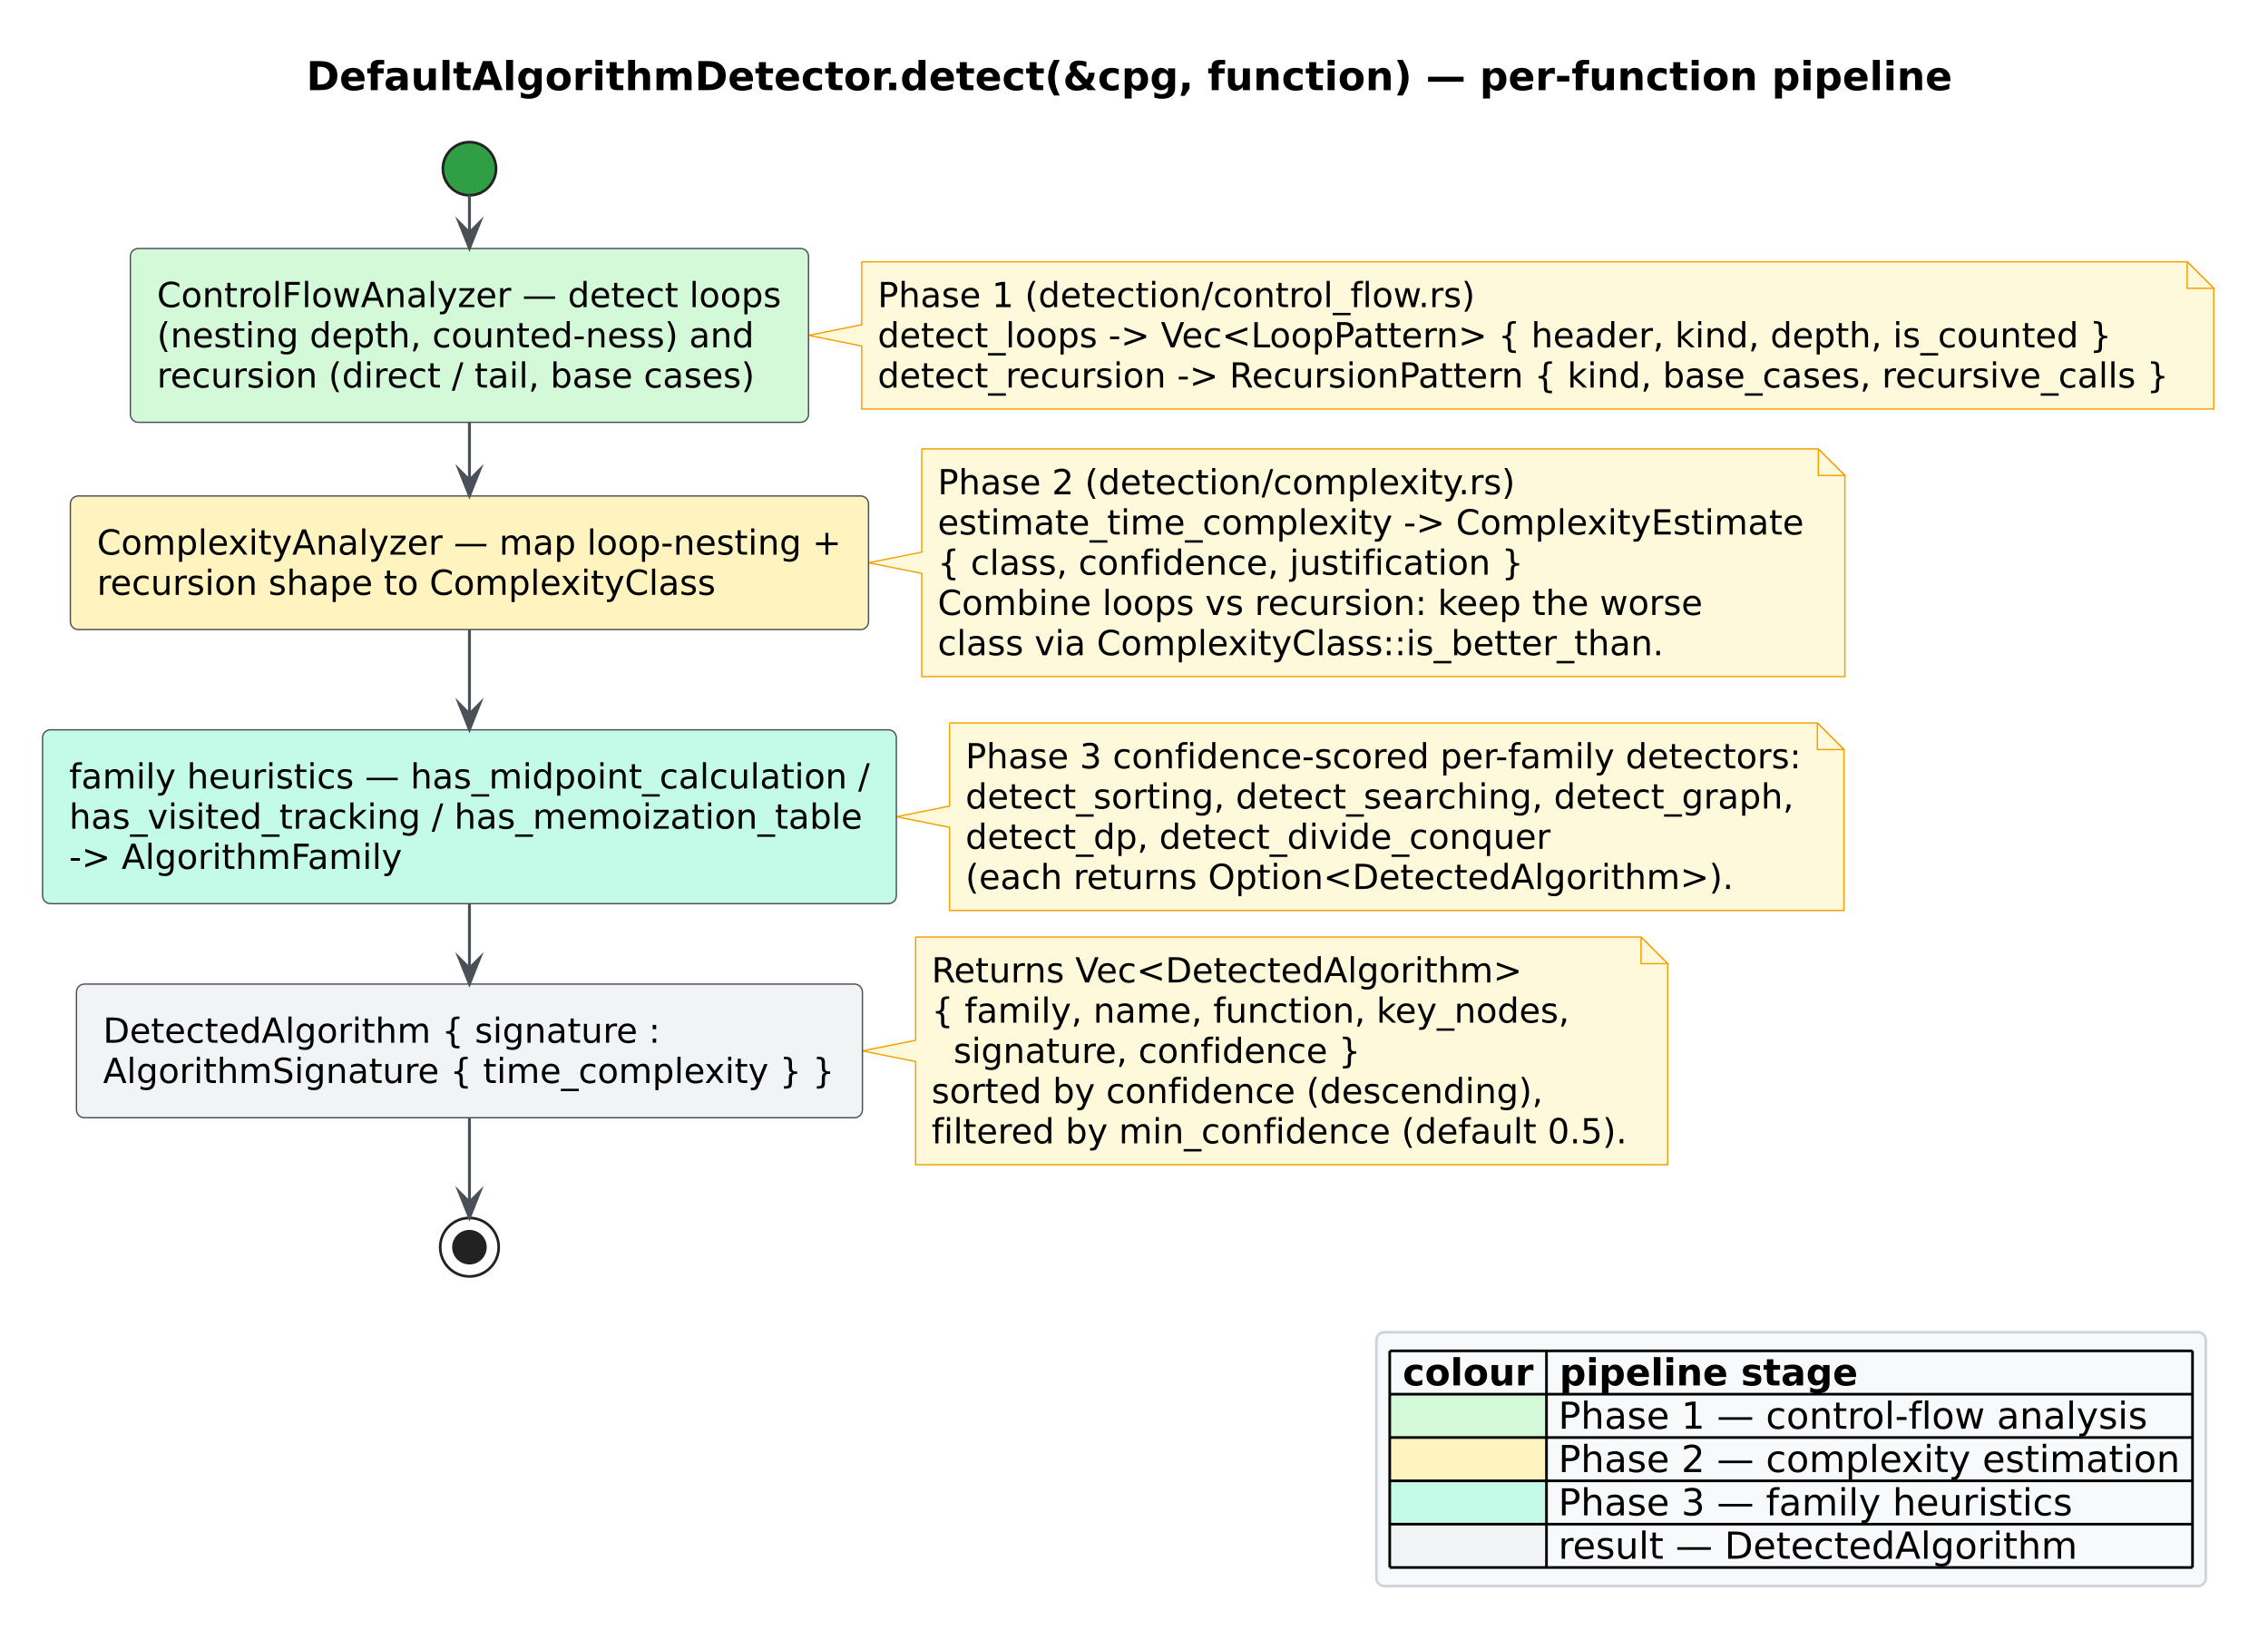
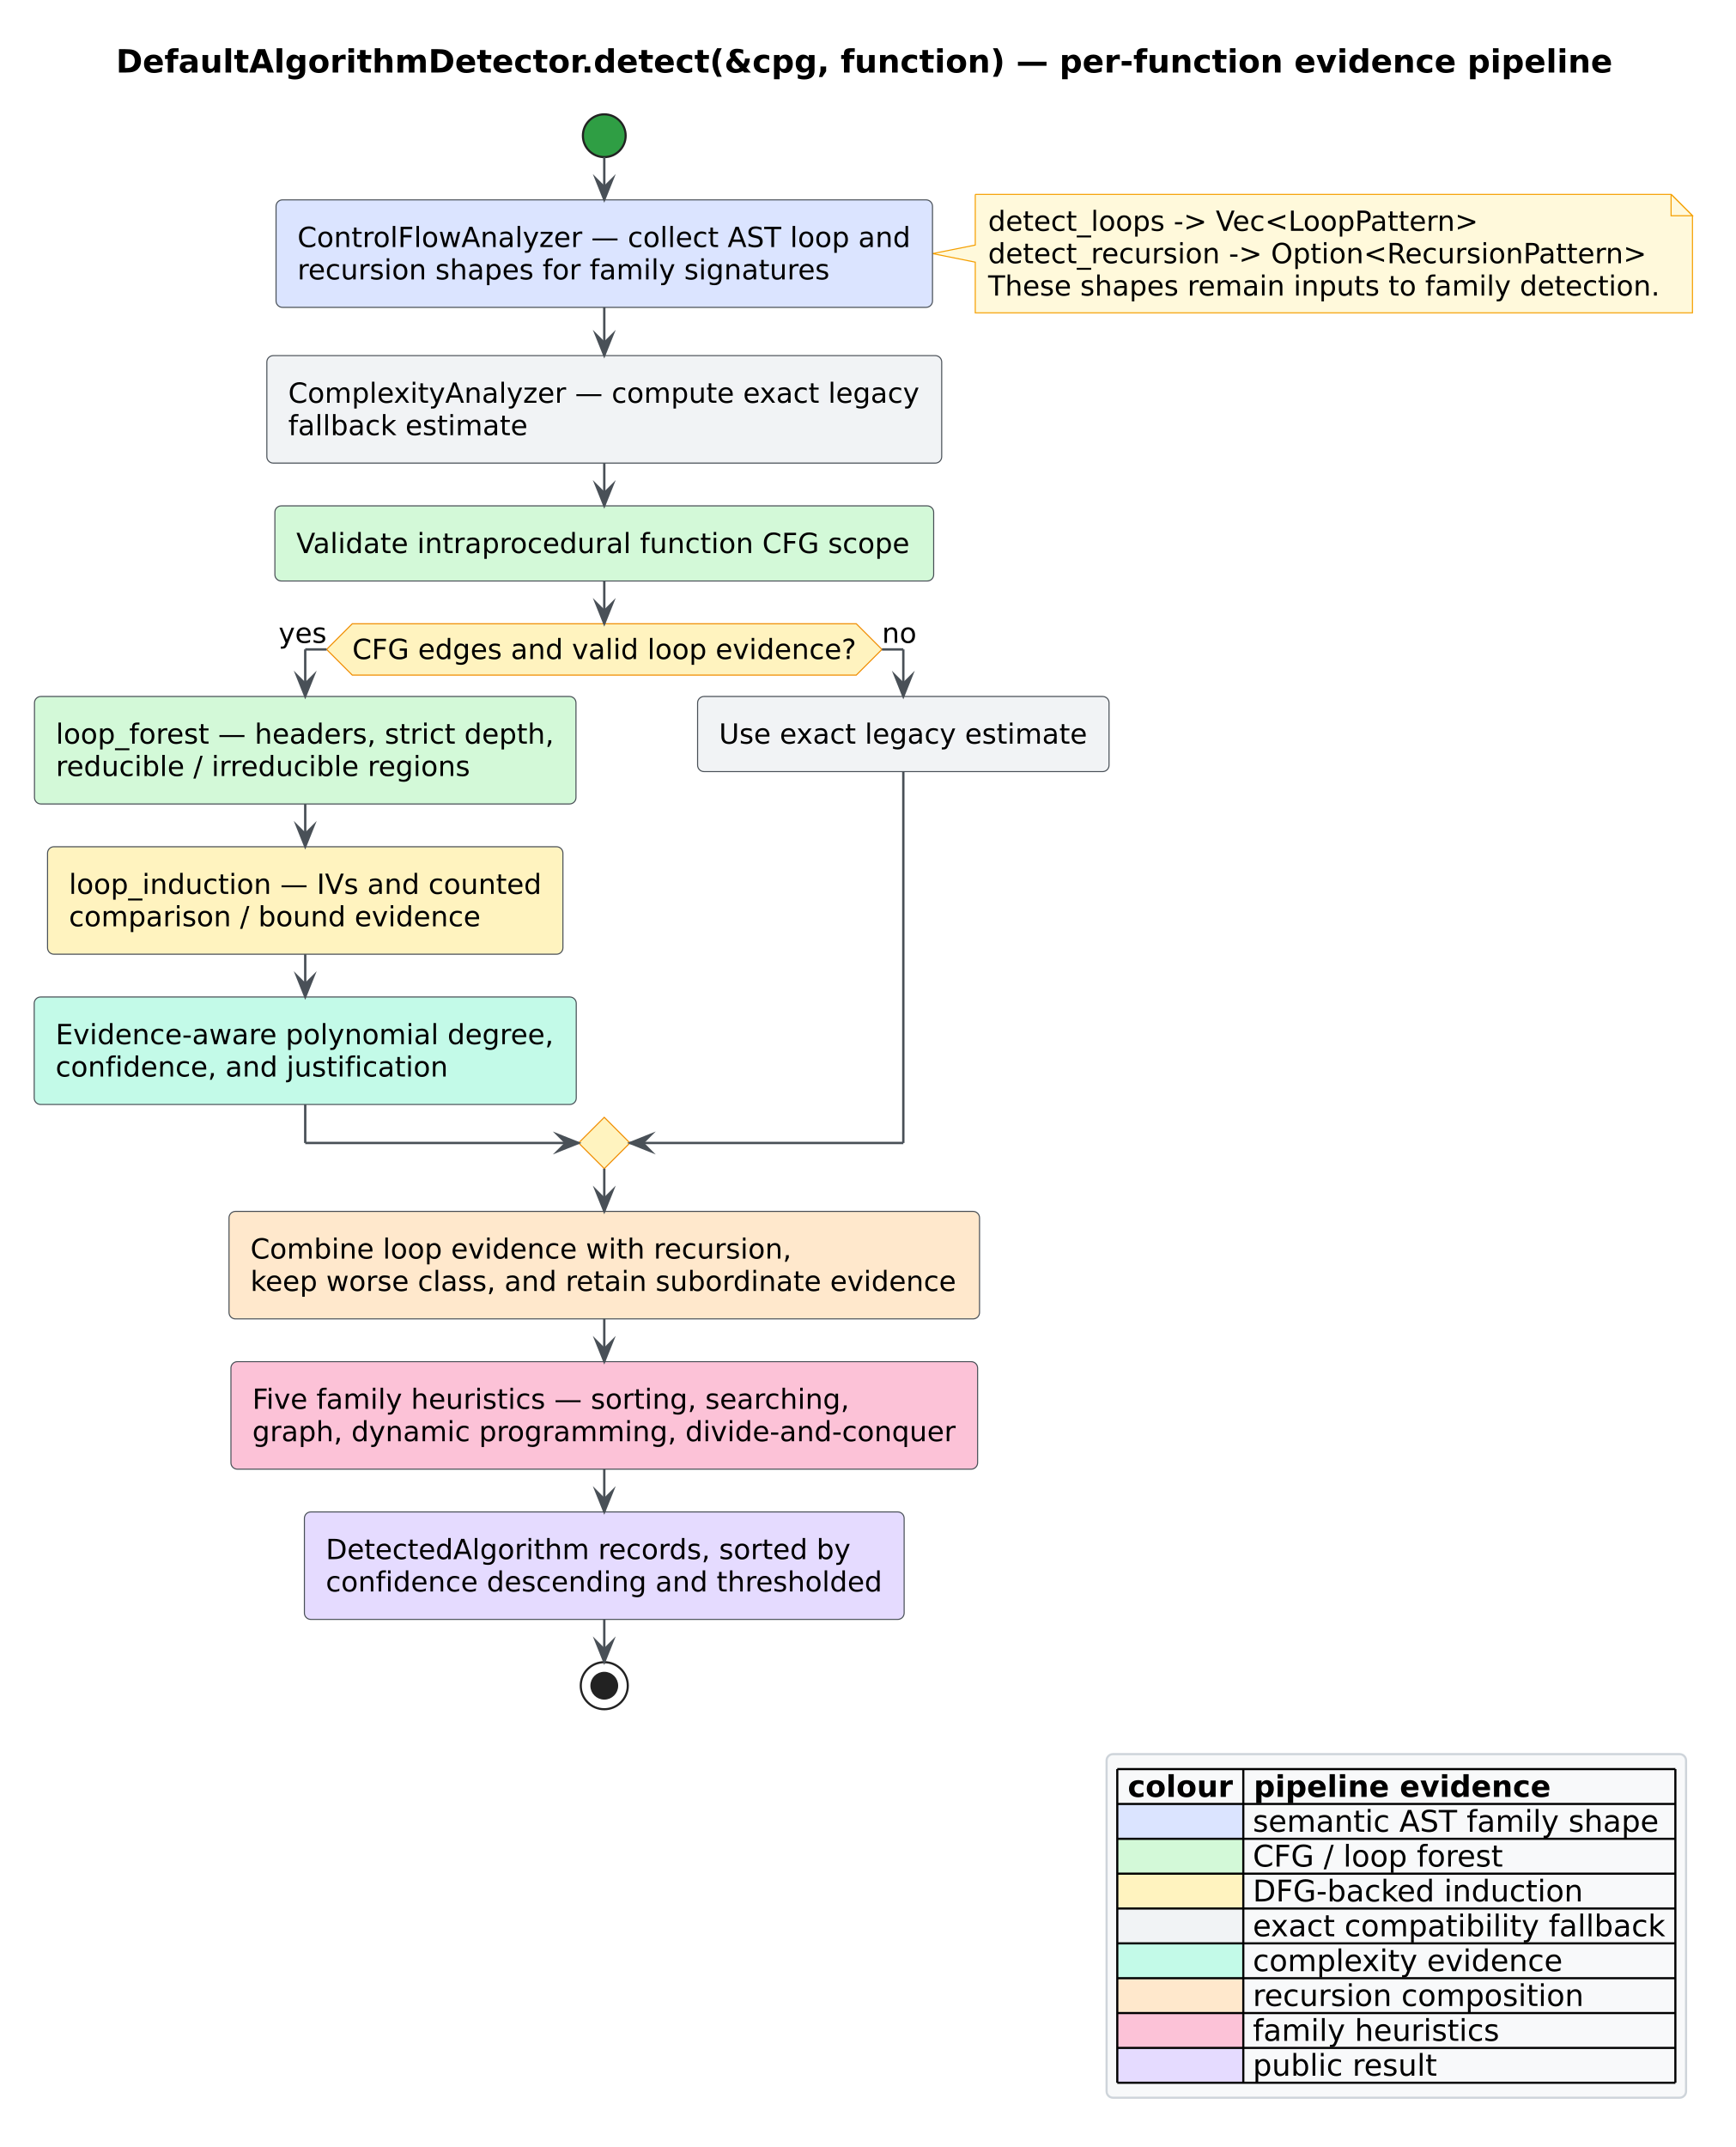
- <svg xmlns="http://www.w3.org/2000/svg" contentStyleType="text/css" data-diagram-type="ACTIVITY" height="620px" preserveAspectRatio="none" style="width:853px;height:620px;background:#FFFFFF;" version="1.1" viewBox="0 0 853 620" width="853px" zoomAndPan="magnify">
+ <svg xmlns="http://www.w3.org/2000/svg" contentStyleType="text/css" data-diagram-type="ACTIVITY" height="1004px" preserveAspectRatio="none" style="width:812px;height:1004px;background:#FFFFFF;" version="1.1" viewBox="0 0 812 1004" width="812px" zoomAndPan="magnify">
  <defs />
  <g>
    <g class="title" data-source-line="2">
-       <text fill="#000000" font-family="'DejaVu Sans'" font-size="15" font-weight="700" lengthAdjust="spacing" textLength="621.167" x="115.219" y="33.923">DefaultAlgorithmDetector.detect(&amp;cpg, function) — per-function pipeline</text>
+       <text fill="#000000" font-family="'DejaVu Sans'" font-size="15" font-weight="700" lengthAdjust="spacing" textLength="702.136" x="54.268" y="33.923">DefaultAlgorithmDetector.detect(&amp;cpg, function) — per-function evidence pipeline</text>
    </g>
-     <ellipse cx="176.56" cy="63.461" fill="#2F9E44" rx="10" ry="10" style="stroke:#222222;stroke-width:1;" />
-     <path d="M324.087,98.461 L324.087,122.16 L304.087,126.16 L324.087,130.16 L324.087,153.859 A0,0 0 0 0 324.087,153.859 L832.606,153.859 A0,0 0 0 0 832.606,153.859 L832.606,108.461 L822.606,98.461 L324.087,98.461 A0,0 0 0 0 324.087,98.461" fill="#FFF9DB" style="stroke:#F59F00;stroke-width:0.5;" />
-     <path d="M822.606,98.461 L822.606,108.461 L832.606,108.461 L822.606,98.461" fill="#FFF9DB" style="stroke:#F59F00;stroke-width:0.5;" />
-     <text fill="#000000" font-family="'DejaVu Sans'" font-size="13" lengthAdjust="spacing" textLength="226.142" x="330.087" y="115.528">Phase 1 (detection/control_flow.rs)</text>
-     <text fill="#000000" font-family="'DejaVu Sans'" font-size="13" lengthAdjust="spacing" textLength="482.631" x="330.087" y="130.661">detect_loops   -&gt; Vec&lt;LoopPattern&gt;   { header, kind, depth, is_counted }</text>
-     <text fill="#000000" font-family="'DejaVu Sans'" font-size="13" lengthAdjust="spacing" textLength="487.519" x="330.087" y="145.793">detect_recursion -&gt; RecursionPattern { kind, base_cases, recursive_calls }</text>
-     <rect fill="#D3F9D8" height="65.398" rx="3" ry="3" style="stroke:#495057;stroke-width:0.5;" width="255.054" x="49.033" y="93.461" />
-     <text fill="#000000" font-family="'DejaVu Sans'" font-size="13" lengthAdjust="spacing" textLength="235.054" x="59.033" y="115.528">ControlFlowAnalyzer — detect loops</text>
-     <text fill="#000000" font-family="'DejaVu Sans'" font-size="13" lengthAdjust="spacing" textLength="224.58" x="59.033" y="130.661">(nesting depth, counted-ness) and</text>
-     <text fill="#000000" font-family="'DejaVu Sans'" font-size="13" lengthAdjust="spacing" textLength="225.355" x="59.033" y="145.793">recursion (direct / tail, base cases)</text>
-     <path d="M346.659,168.859 L346.659,207.691 L326.659,211.691 L346.659,215.691 L346.659,254.523 A0,0 0 0 0 346.659,254.523 L693.878,254.523 A0,0 0 0 0 693.878,254.523 L693.878,178.859 L683.878,168.859 L346.659,168.859 A0,0 0 0 0 346.659,168.859" fill="#FFF9DB" style="stroke:#F59F00;stroke-width:0.5;" />
-     <path d="M683.878,168.859 L683.878,178.859 L693.878,178.859 L683.878,168.859" fill="#FFF9DB" style="stroke:#F59F00;stroke-width:0.5;" />
-     <text fill="#000000" font-family="'DejaVu Sans'" font-size="13" lengthAdjust="spacing" textLength="219.242" x="352.659" y="185.926">Phase 2 (detection/complexity.rs)</text>
-     <text fill="#000000" font-family="'DejaVu Sans'" font-size="13" lengthAdjust="spacing" textLength="326.219" x="352.659" y="201.059">estimate_time_complexity -&gt; ComplexityEstimate</text>
-     <text fill="#000000" font-family="'DejaVu Sans'" font-size="13" lengthAdjust="spacing" textLength="220.308" x="352.659" y="216.192">{ class, confidence, justification }</text>
-     <text fill="#000000" font-family="'DejaVu Sans'" font-size="13" lengthAdjust="spacing" textLength="288.444" x="352.659" y="231.325">Combine loops vs recursion: keep the worse</text>
-     <text fill="#000000" font-family="'DejaVu Sans'" font-size="13" lengthAdjust="spacing" textLength="273.267" x="352.659" y="246.458">class via ComplexityClass::is_better_than.</text>
-     <rect fill="#FFF3BF" height="50.266" rx="3" ry="3" style="stroke:#495057;stroke-width:0.5;" width="300.198" x="26.461" y="186.559" />
-     <text fill="#000000" font-family="'DejaVu Sans'" font-size="13" lengthAdjust="spacing" textLength="280.198" x="36.461" y="208.625">ComplexityAnalyzer — map loop-nesting +</text>
-     <text fill="#000000" font-family="'DejaVu Sans'" font-size="13" lengthAdjust="spacing" textLength="233.181" x="36.461" y="223.758">recursion shape to ComplexityClass</text>
-     <path d="M357.12,271.957 L357.12,303.223 L337.12,307.223 L357.12,311.223 L357.12,342.488 A0,0 0 0 0 357.12,342.488 L693.51,342.488 A0,0 0 0 0 693.51,342.488 L693.51,281.957 L683.51,271.957 L357.12,271.957 A0,0 0 0 0 357.12,271.957" fill="#FFF9DB" style="stroke:#F59F00;stroke-width:0.5;" />
-     <path d="M683.51,271.957 L683.51,281.957 L693.51,281.957 L683.51,271.957" fill="#FFF9DB" style="stroke:#F59F00;stroke-width:0.5;" />
-     <text fill="#000000" font-family="'DejaVu Sans'" font-size="13" lengthAdjust="spacing" textLength="315.39" x="363.12" y="289.024">Phase 3 confidence-scored per-family detectors:</text>
-     <text fill="#000000" font-family="'DejaVu Sans'" font-size="13" lengthAdjust="spacing" textLength="311.829" x="363.12" y="304.157">detect_sorting, detect_searching, detect_graph,</text>
-     <text fill="#000000" font-family="'DejaVu Sans'" font-size="13" lengthAdjust="spacing" textLength="220.042" x="363.12" y="319.29">detect_dp, detect_divide_conquer</text>
-     <text fill="#000000" font-family="'DejaVu Sans'" font-size="13" lengthAdjust="spacing" textLength="289.364" x="363.12" y="334.422">(each returns Option&lt;DetectedAlgorithm&gt;).</text>
-     <rect fill="#C3FAE8" height="65.398" rx="3" ry="3" style="stroke:#495057;stroke-width:0.5;" width="321.12" x="16" y="274.523" />
-     <text fill="#000000" font-family="'DejaVu Sans'" font-size="13" lengthAdjust="spacing" textLength="301.12" x="26" y="296.59">family heuristics — has_midpoint_calculation /</text>
-     <text fill="#000000" font-family="'DejaVu Sans'" font-size="13" lengthAdjust="spacing" textLength="298.334" x="26" y="311.723">has_visited_tracking / has_memoization_table</text>
-     <text fill="#000000" font-family="'DejaVu Sans'" font-size="13" lengthAdjust="spacing" textLength="126.407" x="26" y="326.856">-&gt; AlgorithmFamily</text>
-     <path d="M344.361,352.488 L344.361,391.32 L324.361,395.32 L344.361,399.32 L344.361,438.152 A0,0 0 0 0 344.361,438.152 L627.196,438.152 A0,0 0 0 0 627.196,438.152 L627.196,362.488 L617.196,352.488 L344.361,352.488 A0,0 0 0 0 344.361,352.488" fill="#FFF9DB" style="stroke:#F59F00;stroke-width:0.5;" />
-     <path d="M617.196,352.488 L617.196,362.488 L627.196,362.488 L617.196,352.488" fill="#FFF9DB" style="stroke:#F59F00;stroke-width:0.5;" />
-     <text fill="#000000" font-family="'DejaVu Sans'" font-size="13" lengthAdjust="spacing" textLength="223.945" x="350.361" y="369.555">Returns Vec&lt;DetectedAlgorithm&gt;</text>
-     <text fill="#000000" font-family="'DejaVu Sans'" font-size="13" lengthAdjust="spacing" textLength="240.36" x="350.361" y="384.688">{ family, name, function, key_nodes,</text>
-     <text fill="#000000" font-family="'DejaVu Sans'" font-size="13" lengthAdjust="spacing" textLength="153.353" x="358.626" y="399.821">signature, confidence }</text>
-     <text fill="#000000" font-family="'DejaVu Sans'" font-size="13" lengthAdjust="spacing" textLength="229.963" x="350.361" y="414.954">sorted by confidence (descending),</text>
-     <text fill="#000000" font-family="'DejaVu Sans'" font-size="13" lengthAdjust="spacing" textLength="261.834" x="350.361" y="430.086">filtered by min_confidence (default 0.5).</text>
-     <rect fill="#F1F3F5" height="50.266" rx="3" ry="3" style="stroke:#495057;stroke-width:0.5;" width="295.603" x="28.759" y="370.188" />
-     <text fill="#000000" font-family="'DejaVu Sans'" font-size="13" lengthAdjust="spacing" textLength="209.834" x="38.759" y="392.254">DetectedAlgorithm { signature :</text>
-     <text fill="#000000" font-family="'DejaVu Sans'" font-size="13" lengthAdjust="spacing" textLength="275.603" x="38.759" y="407.387">AlgorithmSignature { time_complexity } }</text>
-     <ellipse cx="176.56" cy="469.152" fill="none" rx="11" ry="11" style="stroke:#222222;stroke-width:1;" />
-     <ellipse cx="176.56" cy="469.152" fill="#222222" rx="6" ry="6" style="stroke:#222222;stroke-width:1;" />
-     <line style="stroke:#495057;stroke-width:1.1;" x1="176.56" x2="176.56" y1="73.461" y2="93.461" />
-     <polygon fill="#495057" points="172.56,83.461,176.56,93.461,180.56,83.461,176.56,87.461" style="stroke:#495057;stroke-width:1;stroke-linejoin:miter;stroke-miterlimit:10;" />
-     <line style="stroke:#495057;stroke-width:1.1;" x1="176.56" x2="176.56" y1="158.859" y2="186.559" />
-     <polygon fill="#495057" points="172.56,176.559,176.56,186.559,180.56,176.559,176.56,180.559" style="stroke:#495057;stroke-width:1;stroke-linejoin:miter;stroke-miterlimit:10;" />
-     <line style="stroke:#495057;stroke-width:1.1;" x1="176.56" x2="176.56" y1="236.824" y2="274.523" />
-     <polygon fill="#495057" points="172.56,264.523,176.56,274.523,180.56,264.523,176.56,268.523" style="stroke:#495057;stroke-width:1;stroke-linejoin:miter;stroke-miterlimit:10;" />
-     <line style="stroke:#495057;stroke-width:1.1;" x1="176.56" x2="176.56" y1="339.922" y2="370.188" />
-     <polygon fill="#495057" points="172.56,360.188,176.56,370.188,180.56,360.188,176.56,364.188" style="stroke:#495057;stroke-width:1;stroke-linejoin:miter;stroke-miterlimit:10;" />
-     <line style="stroke:#495057;stroke-width:1.1;" x1="176.56" x2="176.56" y1="420.453" y2="458.152" />
-     <polygon fill="#495057" points="172.56,448.152,176.56,458.152,180.56,448.152,176.56,452.152" style="stroke:#495057;stroke-width:1;stroke-linejoin:miter;stroke-miterlimit:10;" />
-     <g class="legend" data-source-line="40">
-       <rect fill="#F8F9FA" height="95.484" rx="3" ry="3" style="stroke:#CED4DA;stroke-width:1;" width="311.923" x="517.683" y="501.152" />
-       <text fill="#000000" font-family="'DejaVu Sans'" font-size="14" font-weight="700" lengthAdjust="spacing" textLength="49.205" x="527.557" y="521.148">colour</text>
-       <text fill="#000000" font-family="'DejaVu Sans'" font-size="14" font-weight="700" lengthAdjust="spacing" textLength="112.26" x="586.51" y="521.148">pipeline stage</text>
-       <rect fill="#D3F9D8" height="16.297" style="stroke:none;stroke-width:1;" width="58.953" x="522.683" y="524.449" />
-       <text fill="#000000" font-family="'DejaVu Sans'" font-size="14" lengthAdjust="spacing" textLength="4.45" x="522.683" y="537.444"> </text>
-       <text fill="#000000" font-family="'DejaVu Sans'" font-size="14" lengthAdjust="spacing" textLength="221.915" x="586.086" y="537.444">Phase 1 — control-flow analysis</text>
-       <rect fill="#FFF3BF" height="16.297" style="stroke:none;stroke-width:1;" width="58.953" x="522.683" y="540.746" />
-       <text fill="#000000" font-family="'DejaVu Sans'" font-size="14" lengthAdjust="spacing" textLength="4.45" x="522.683" y="553.741"> </text>
-       <text fill="#000000" font-family="'DejaVu Sans'" font-size="14" lengthAdjust="spacing" textLength="234.069" x="586.086" y="553.741">Phase 2 — complexity estimation</text>
-       <rect fill="#C3FAE8" height="16.297" style="stroke:none;stroke-width:1;" width="58.953" x="522.683" y="557.043" />
-       <text fill="#000000" font-family="'DejaVu Sans'" font-size="14" lengthAdjust="spacing" textLength="4.45" x="522.683" y="570.038"> </text>
-       <text fill="#000000" font-family="'DejaVu Sans'" font-size="14" lengthAdjust="spacing" textLength="193.389" x="586.086" y="570.038">Phase 3 — family heuristics</text>
-       <rect fill="#F1F3F5" height="16.297" style="stroke:none;stroke-width:1;" width="58.953" x="522.683" y="573.34" />
-       <text fill="#000000" font-family="'DejaVu Sans'" font-size="14" lengthAdjust="spacing" textLength="4.45" x="522.683" y="586.335"> </text>
-       <text fill="#000000" font-family="'DejaVu Sans'" font-size="14" lengthAdjust="spacing" textLength="195.562" x="586.086" y="586.335">result — DetectedAlgorithm</text>
-       <line style="stroke:#000000;stroke-width:1;" x1="522.683" x2="824.606" y1="508.152" y2="508.152" />
-       <line style="stroke:#000000;stroke-width:1;" x1="522.683" x2="824.606" y1="524.449" y2="524.449" />
-       <line style="stroke:#000000;stroke-width:1;" x1="522.683" x2="824.606" y1="540.746" y2="540.746" />
-       <line style="stroke:#000000;stroke-width:1;" x1="522.683" x2="824.606" y1="557.043" y2="557.043" />
-       <line style="stroke:#000000;stroke-width:1;" x1="522.683" x2="824.606" y1="573.34" y2="573.34" />
-       <line style="stroke:#000000;stroke-width:1;" x1="522.683" x2="824.606" y1="589.637" y2="589.637" />
-       <line style="stroke:#000000;stroke-width:1;" x1="522.683" x2="522.683" y1="508.152" y2="589.637" />
-       <line style="stroke:#000000;stroke-width:1;" x1="581.636" x2="581.636" y1="508.152" y2="589.637" />
-       <line style="stroke:#000000;stroke-width:1;" x1="824.606" x2="824.606" y1="508.152" y2="589.637" />
+     <ellipse cx="282.657" cy="63.461" fill="#2F9E44" rx="10" ry="10" style="stroke:#222222;stroke-width:1;" />
+     <path d="M456.19,90.894 L456.19,114.594 L436.19,118.594 L456.19,122.594 L456.19,146.293 A0,0 0 0 0 456.19,146.293 L791.672,146.293 A0,0 0 0 0 791.672,146.293 L791.672,100.894 L781.672,90.894 L456.19,90.894 A0,0 0 0 0 456.19,90.894" fill="#FFF9DB" style="stroke:#F59F00;stroke-width:0.5;" />
+     <path d="M781.672,90.894 L781.672,100.894 L791.672,100.894 L781.672,90.894" fill="#FFF9DB" style="stroke:#F59F00;stroke-width:0.5;" />
+     <text fill="#000000" font-family="'DejaVu Sans'" font-size="13" lengthAdjust="spacing" textLength="231.29" x="462.19" y="107.961">detect_loops -&gt; Vec&lt;LoopPattern&gt;</text>
+     <text fill="#000000" font-family="'DejaVu Sans'" font-size="13" lengthAdjust="spacing" textLength="309.683" x="462.19" y="123.094">detect_recursion -&gt; Option&lt;RecursionPattern&gt;</text>
+     <text fill="#000000" font-family="'DejaVu Sans'" font-size="13" lengthAdjust="spacing" textLength="314.482" x="462.19" y="138.227">These shapes remain inputs to family detection.</text>
+     <rect fill="#DBE4FF" height="50.266" rx="3" ry="3" style="stroke:#495057;stroke-width:0.5;" width="307.066" x="129.124" y="93.461" />
+     <text fill="#000000" font-family="'DejaVu Sans'" font-size="13" lengthAdjust="spacing" textLength="287.066" x="139.124" y="115.528">ControlFlowAnalyzer — collect AST loop and</text>
+     <text fill="#000000" font-family="'DejaVu Sans'" font-size="13" lengthAdjust="spacing" textLength="249.476" x="139.124" y="130.661">recursion shapes for family signatures</text>
+     <rect fill="#F1F3F5" height="50.266" rx="3" ry="3" style="stroke:#495057;stroke-width:0.5;" width="315.674" x="124.82" y="166.293" />
+     <text fill="#000000" font-family="'DejaVu Sans'" font-size="13" lengthAdjust="spacing" textLength="295.674" x="134.82" y="188.36">ComplexityAnalyzer — compute exact legacy</text>
+     <text fill="#000000" font-family="'DejaVu Sans'" font-size="13" lengthAdjust="spacing" textLength="111.998" x="134.82" y="203.493">fallback estimate</text>
+     <rect fill="#D3F9D8" height="35.133" rx="3" ry="3" style="stroke:#495057;stroke-width:0.5;" width="308.152" x="128.581" y="236.559" />
+     <text fill="#000000" font-family="'DejaVu Sans'" font-size="13" lengthAdjust="spacing" textLength="288.152" x="138.581" y="258.625">Validate intraprocedural function CFG scope</text>
+     <polygon fill="#FFF3BF" points="164.775,291.691,400.539,291.691,412.539,303.691,400.539,315.691,164.775,315.691,152.775,303.691,164.775,291.691" style="stroke:#F08C00;stroke-width:0.5;stroke-linejoin:miter;stroke-miterlimit:10;" />
+     <text fill="#000000" font-family="'DejaVu Sans'" font-size="13" lengthAdjust="spacing" textLength="235.765" x="164.775" y="308.192">CFG edges and valid loop evidence?</text>
+     <text fill="#000000" font-family="'DejaVu Sans'" font-size="13" lengthAdjust="spacing" textLength="22.464" x="130.31" y="300.625">yes</text>
+     <text fill="#000000" font-family="'DejaVu Sans'" font-size="13" lengthAdjust="spacing" textLength="16.193" x="412.539" y="300.625">no</text>
+     <rect fill="#D3F9D8" height="50.266" rx="3" ry="3" style="stroke:#495057;stroke-width:0.5;" width="253.289" x="16.13" y="325.691" />
+     <text fill="#000000" font-family="'DejaVu Sans'" font-size="13" lengthAdjust="spacing" textLength="233.289" x="26.13" y="347.758">loop_forest — headers, strict depth,</text>
+     <text fill="#000000" font-family="'DejaVu Sans'" font-size="13" lengthAdjust="spacing" textLength="194.816" x="26.13" y="362.891">reducible / irreducible regions</text>
+     <rect fill="#FFF3BF" height="50.266" rx="3" ry="3" style="stroke:#495057;stroke-width:0.5;" width="241.076" x="22.237" y="395.957" />
+     <text fill="#000000" font-family="'DejaVu Sans'" font-size="13" lengthAdjust="spacing" textLength="221.076" x="32.237" y="418.024">loop_induction — IVs and counted</text>
+     <text fill="#000000" font-family="'DejaVu Sans'" font-size="13" lengthAdjust="spacing" textLength="192.556" x="32.237" y="433.157">comparison / bound evidence</text>
+     <rect fill="#C3FAE8" height="50.266" rx="3" ry="3" style="stroke:#495057;stroke-width:0.5;" width="253.549" x="16" y="466.223" />
+     <text fill="#000000" font-family="'DejaVu Sans'" font-size="13" lengthAdjust="spacing" textLength="233.549" x="26" y="488.29">Evidence-aware polynomial degree,</text>
+     <text fill="#000000" font-family="'DejaVu Sans'" font-size="13" lengthAdjust="spacing" textLength="183.555" x="26" y="503.422">confidence, and justification</text>
+     <rect fill="#F1F3F5" height="35.133" rx="3" ry="3" style="stroke:#495057;stroke-width:0.5;" width="192.459" x="326.31" y="325.691" />
+     <text fill="#000000" font-family="'DejaVu Sans'" font-size="13" lengthAdjust="spacing" textLength="172.459" x="336.31" y="347.758">Use exact legacy estimate</text>
+     <polygon fill="#FFF3BF" points="282.657,522.488,294.657,534.488,282.657,546.488,270.657,534.488,282.657,522.488" style="stroke:#F08C00;stroke-width:0.5;stroke-linejoin:miter;stroke-miterlimit:10;" />
+     <rect fill="#FFE8CC" height="50.266" rx="3" ry="3" style="stroke:#495057;stroke-width:0.5;" width="351.056" x="107.129" y="566.488" />
+     <text fill="#000000" font-family="'DejaVu Sans'" font-size="13" lengthAdjust="spacing" textLength="253.398" x="117.129" y="588.555">Combine loop evidence with recursion,</text>
+     <text fill="#000000" font-family="'DejaVu Sans'" font-size="13" lengthAdjust="spacing" textLength="331.056" x="117.129" y="603.688">keep worse class, and retain subordinate evidence</text>
+     <rect fill="#FCC2D7" height="50.266" rx="3" ry="3" style="stroke:#495057;stroke-width:0.5;" width="349.266" x="108.024" y="636.754" />
+     <text fill="#000000" font-family="'DejaVu Sans'" font-size="13" lengthAdjust="spacing" textLength="280.509" x="118.024" y="658.821">Five family heuristics — sorting, searching,</text>
+     <text fill="#000000" font-family="'DejaVu Sans'" font-size="13" lengthAdjust="spacing" textLength="329.266" x="118.024" y="673.954">graph, dynamic programming, divide-and-conquer</text>
+     <rect fill="#E5DBFF" height="50.266" rx="3" ry="3" style="stroke:#495057;stroke-width:0.5;" width="280.54" x="142.387" y="707.019" />
+     <text fill="#000000" font-family="'DejaVu Sans'" font-size="13" lengthAdjust="spacing" textLength="245.972" x="152.387" y="729.086">DetectedAlgorithm records, sorted by</text>
+     <text fill="#000000" font-family="'DejaVu Sans'" font-size="13" lengthAdjust="spacing" textLength="260.54" x="152.387" y="744.219">confidence descending and thresholded</text>
+     <ellipse cx="282.657" cy="788.285" fill="none" rx="11" ry="11" style="stroke:#222222;stroke-width:1;" />
+     <ellipse cx="282.657" cy="788.285" fill="#222222" rx="6" ry="6" style="stroke:#222222;stroke-width:1;" />
+     <line style="stroke:#495057;stroke-width:1.1;" x1="282.657" x2="282.657" y1="73.461" y2="93.461" />
+     <polygon fill="#495057" points="278.657,83.461,282.657,93.461,286.657,83.461,282.657,87.461" style="stroke:#495057;stroke-width:1;stroke-linejoin:miter;stroke-miterlimit:10;" />
+     <line style="stroke:#495057;stroke-width:1.1;" x1="282.657" x2="282.657" y1="143.727" y2="166.293" />
+     <polygon fill="#495057" points="278.657,156.293,282.657,166.293,286.657,156.293,282.657,160.293" style="stroke:#495057;stroke-width:1;stroke-linejoin:miter;stroke-miterlimit:10;" />
+     <line style="stroke:#495057;stroke-width:1.1;" x1="282.657" x2="282.657" y1="216.559" y2="236.559" />
+     <polygon fill="#495057" points="278.657,226.559,282.657,236.559,286.657,226.559,282.657,230.559" style="stroke:#495057;stroke-width:1;stroke-linejoin:miter;stroke-miterlimit:10;" />
+     <line style="stroke:#495057;stroke-width:1.1;" x1="142.775" x2="142.775" y1="375.957" y2="395.957" />
+     <polygon fill="#495057" points="138.775,385.957,142.775,395.957,146.775,385.957,142.775,389.957" style="stroke:#495057;stroke-width:1;stroke-linejoin:miter;stroke-miterlimit:10;" />
+     <line style="stroke:#495057;stroke-width:1.1;" x1="142.775" x2="142.775" y1="446.223" y2="466.223" />
+     <polygon fill="#495057" points="138.775,456.223,142.775,466.223,146.775,456.223,142.775,460.223" style="stroke:#495057;stroke-width:1;stroke-linejoin:miter;stroke-miterlimit:10;" />
+     <line style="stroke:#495057;stroke-width:1.1;" x1="152.775" x2="142.775" y1="303.691" y2="303.691" />
+     <line style="stroke:#495057;stroke-width:1.1;" x1="142.775" x2="142.775" y1="303.691" y2="325.691" />
+     <polygon fill="#495057" points="138.775,315.691,142.775,325.691,146.775,315.691,142.775,319.691" style="stroke:#495057;stroke-width:1;stroke-linejoin:miter;stroke-miterlimit:10;" />
+     <line style="stroke:#495057;stroke-width:1.1;" x1="412.539" x2="422.539" y1="303.691" y2="303.691" />
+     <line style="stroke:#495057;stroke-width:1.1;" x1="422.539" x2="422.539" y1="303.691" y2="325.691" />
+     <polygon fill="#495057" points="418.539,315.691,422.539,325.691,426.539,315.691,422.539,319.691" style="stroke:#495057;stroke-width:1;stroke-linejoin:miter;stroke-miterlimit:10;" />
+     <line style="stroke:#495057;stroke-width:1.1;" x1="142.775" x2="142.775" y1="516.488" y2="534.488" />
+     <line style="stroke:#495057;stroke-width:1.1;" x1="142.775" x2="270.657" y1="534.488" y2="534.488" />
+     <polygon fill="#495057" points="260.657,530.488,270.657,534.488,260.657,538.488,264.657,534.488" style="stroke:#495057;stroke-width:1;stroke-linejoin:miter;stroke-miterlimit:10;" />
+     <line style="stroke:#495057;stroke-width:1.1;" x1="422.539" x2="422.539" y1="360.824" y2="534.488" />
+     <line style="stroke:#495057;stroke-width:1.1;" x1="422.539" x2="294.657" y1="534.488" y2="534.488" />
+     <polygon fill="#495057" points="304.657,530.488,294.657,534.488,304.657,538.488,300.657,534.488" style="stroke:#495057;stroke-width:1;stroke-linejoin:miter;stroke-miterlimit:10;" />
+     <line style="stroke:#495057;stroke-width:1.1;" x1="282.657" x2="282.657" y1="271.691" y2="291.691" />
+     <polygon fill="#495057" points="278.657,281.691,282.657,291.691,286.657,281.691,282.657,285.691" style="stroke:#495057;stroke-width:1;stroke-linejoin:miter;stroke-miterlimit:10;" />
+     <line style="stroke:#495057;stroke-width:1.1;" x1="282.657" x2="282.657" y1="546.488" y2="566.488" />
+     <polygon fill="#495057" points="278.657,556.488,282.657,566.488,286.657,556.488,282.657,560.488" style="stroke:#495057;stroke-width:1;stroke-linejoin:miter;stroke-miterlimit:10;" />
+     <line style="stroke:#495057;stroke-width:1.1;" x1="282.657" x2="282.657" y1="616.754" y2="636.754" />
+     <polygon fill="#495057" points="278.657,626.754,282.657,636.754,286.657,626.754,282.657,630.754" style="stroke:#495057;stroke-width:1;stroke-linejoin:miter;stroke-miterlimit:10;" />
+     <line style="stroke:#495057;stroke-width:1.1;" x1="282.657" x2="282.657" y1="687.019" y2="707.019" />
+     <polygon fill="#495057" points="278.657,697.019,282.657,707.019,286.657,697.019,282.657,701.019" style="stroke:#495057;stroke-width:1;stroke-linejoin:miter;stroke-miterlimit:10;" />
+     <line style="stroke:#495057;stroke-width:1.1;" x1="282.657" x2="282.657" y1="757.285" y2="777.285" />
+     <polygon fill="#495057" points="278.657,767.285,282.657,777.285,286.657,767.285,282.657,771.285" style="stroke:#495057;stroke-width:1;stroke-linejoin:miter;stroke-miterlimit:10;" />
+     <g class="legend" data-source-line="31">
+       <rect fill="#F8F9FA" height="160.672" rx="3" ry="3" style="stroke:#CED4DA;stroke-width:1;" width="271.051" x="517.621" y="820.285" />
+       <text fill="#000000" font-family="'DejaVu Sans'" font-size="14" font-weight="700" lengthAdjust="spacing" textLength="49.205" x="527.495" y="840.28">colour</text>
+       <text fill="#000000" font-family="'DejaVu Sans'" font-size="14" font-weight="700" lengthAdjust="spacing" textLength="138.968" x="586.448" y="840.28">pipeline evidence</text>
+       <rect fill="#DBE4FF" height="16.297" style="stroke:none;stroke-width:1;" width="58.953" x="522.621" y="843.582" />
+       <text fill="#000000" font-family="'DejaVu Sans'" font-size="14" lengthAdjust="spacing" textLength="4.45" x="522.621" y="856.577"> </text>
+       <text fill="#000000" font-family="'DejaVu Sans'" font-size="14" lengthAdjust="spacing" textLength="189.895" x="586.025" y="856.577">semantic AST family shape</text>
+       <rect fill="#D3F9D8" height="16.297" style="stroke:none;stroke-width:1;" width="58.953" x="522.621" y="859.879" />
+       <text fill="#000000" font-family="'DejaVu Sans'" font-size="14" lengthAdjust="spacing" textLength="4.45" x="522.621" y="872.874"> </text>
+       <text fill="#000000" font-family="'DejaVu Sans'" font-size="14" lengthAdjust="spacing" textLength="117.298" x="586.025" y="872.874">CFG / loop forest</text>
+       <rect fill="#FFF3BF" height="16.297" style="stroke:none;stroke-width:1;" width="58.953" x="522.621" y="876.176" />
+       <text fill="#000000" font-family="'DejaVu Sans'" font-size="14" lengthAdjust="spacing" textLength="4.45" x="522.621" y="889.171"> </text>
+       <text fill="#000000" font-family="'DejaVu Sans'" font-size="14" lengthAdjust="spacing" textLength="154.991" x="586.025" y="889.171">DFG-backed induction</text>
+       <rect fill="#F1F3F5" height="16.297" style="stroke:none;stroke-width:1;" width="58.953" x="522.621" y="892.473" />
+       <text fill="#000000" font-family="'DejaVu Sans'" font-size="14" lengthAdjust="spacing" textLength="4.45" x="522.621" y="905.468"> </text>
+       <text fill="#000000" font-family="'DejaVu Sans'" font-size="14" lengthAdjust="spacing" textLength="193.197" x="586.025" y="905.468">exact compatibility fallback</text>
+       <rect fill="#C3FAE8" height="16.297" style="stroke:none;stroke-width:1;" width="58.953" x="522.621" y="908.769" />
+       <text fill="#000000" font-family="'DejaVu Sans'" font-size="14" lengthAdjust="spacing" textLength="4.45" x="522.621" y="921.765"> </text>
+       <text fill="#000000" font-family="'DejaVu Sans'" font-size="14" lengthAdjust="spacing" textLength="145.161" x="586.025" y="921.765">complexity evidence</text>
+       <rect fill="#FFE8CC" height="16.297" style="stroke:none;stroke-width:1;" width="58.953" x="522.621" y="925.066" />
+       <text fill="#000000" font-family="'DejaVu Sans'" font-size="14" lengthAdjust="spacing" textLength="4.45" x="522.621" y="938.062"> </text>
+       <text fill="#000000" font-family="'DejaVu Sans'" font-size="14" lengthAdjust="spacing" textLength="155.121" x="586.025" y="938.062">recursion composition</text>
+       <rect fill="#FCC2D7" height="16.297" style="stroke:none;stroke-width:1;" width="58.953" x="522.621" y="941.363" />
+       <text fill="#000000" font-family="'DejaVu Sans'" font-size="14" lengthAdjust="spacing" textLength="4.45" x="522.621" y="954.358"> </text>
+       <text fill="#000000" font-family="'DejaVu Sans'" font-size="14" lengthAdjust="spacing" textLength="115.329" x="586.025" y="954.358">family heuristics</text>
+       <rect fill="#E5DBFF" height="16.297" style="stroke:none;stroke-width:1;" width="58.953" x="522.621" y="957.66" />
+       <text fill="#000000" font-family="'DejaVu Sans'" font-size="14" lengthAdjust="spacing" textLength="4.45" x="522.621" y="970.655"> </text>
+       <text fill="#000000" font-family="'DejaVu Sans'" font-size="14" lengthAdjust="spacing" textLength="86.488" x="586.025" y="970.655">public result</text>
+       <line style="stroke:#000000;stroke-width:1;" x1="522.621" x2="783.672" y1="827.285" y2="827.285" />
+       <line style="stroke:#000000;stroke-width:1;" x1="522.621" x2="783.672" y1="843.582" y2="843.582" />
+       <line style="stroke:#000000;stroke-width:1;" x1="522.621" x2="783.672" y1="859.879" y2="859.879" />
+       <line style="stroke:#000000;stroke-width:1;" x1="522.621" x2="783.672" y1="876.176" y2="876.176" />
+       <line style="stroke:#000000;stroke-width:1;" x1="522.621" x2="783.672" y1="892.473" y2="892.473" />
+       <line style="stroke:#000000;stroke-width:1;" x1="522.621" x2="783.672" y1="908.769" y2="908.769" />
+       <line style="stroke:#000000;stroke-width:1;" x1="522.621" x2="783.672" y1="925.066" y2="925.066" />
+       <line style="stroke:#000000;stroke-width:1;" x1="522.621" x2="783.672" y1="941.363" y2="941.363" />
+       <line style="stroke:#000000;stroke-width:1;" x1="522.621" x2="783.672" y1="957.66" y2="957.66" />
+       <line style="stroke:#000000;stroke-width:1;" x1="522.621" x2="783.672" y1="973.957" y2="973.957" />
+       <line style="stroke:#000000;stroke-width:1;" x1="522.621" x2="522.621" y1="827.285" y2="973.957" />
+       <line style="stroke:#000000;stroke-width:1;" x1="581.574" x2="581.574" y1="827.285" y2="973.957" />
+       <line style="stroke:#000000;stroke-width:1;" x1="783.672" x2="783.672" y1="827.285" y2="973.957" />
    </g>
  </g>
</svg>
